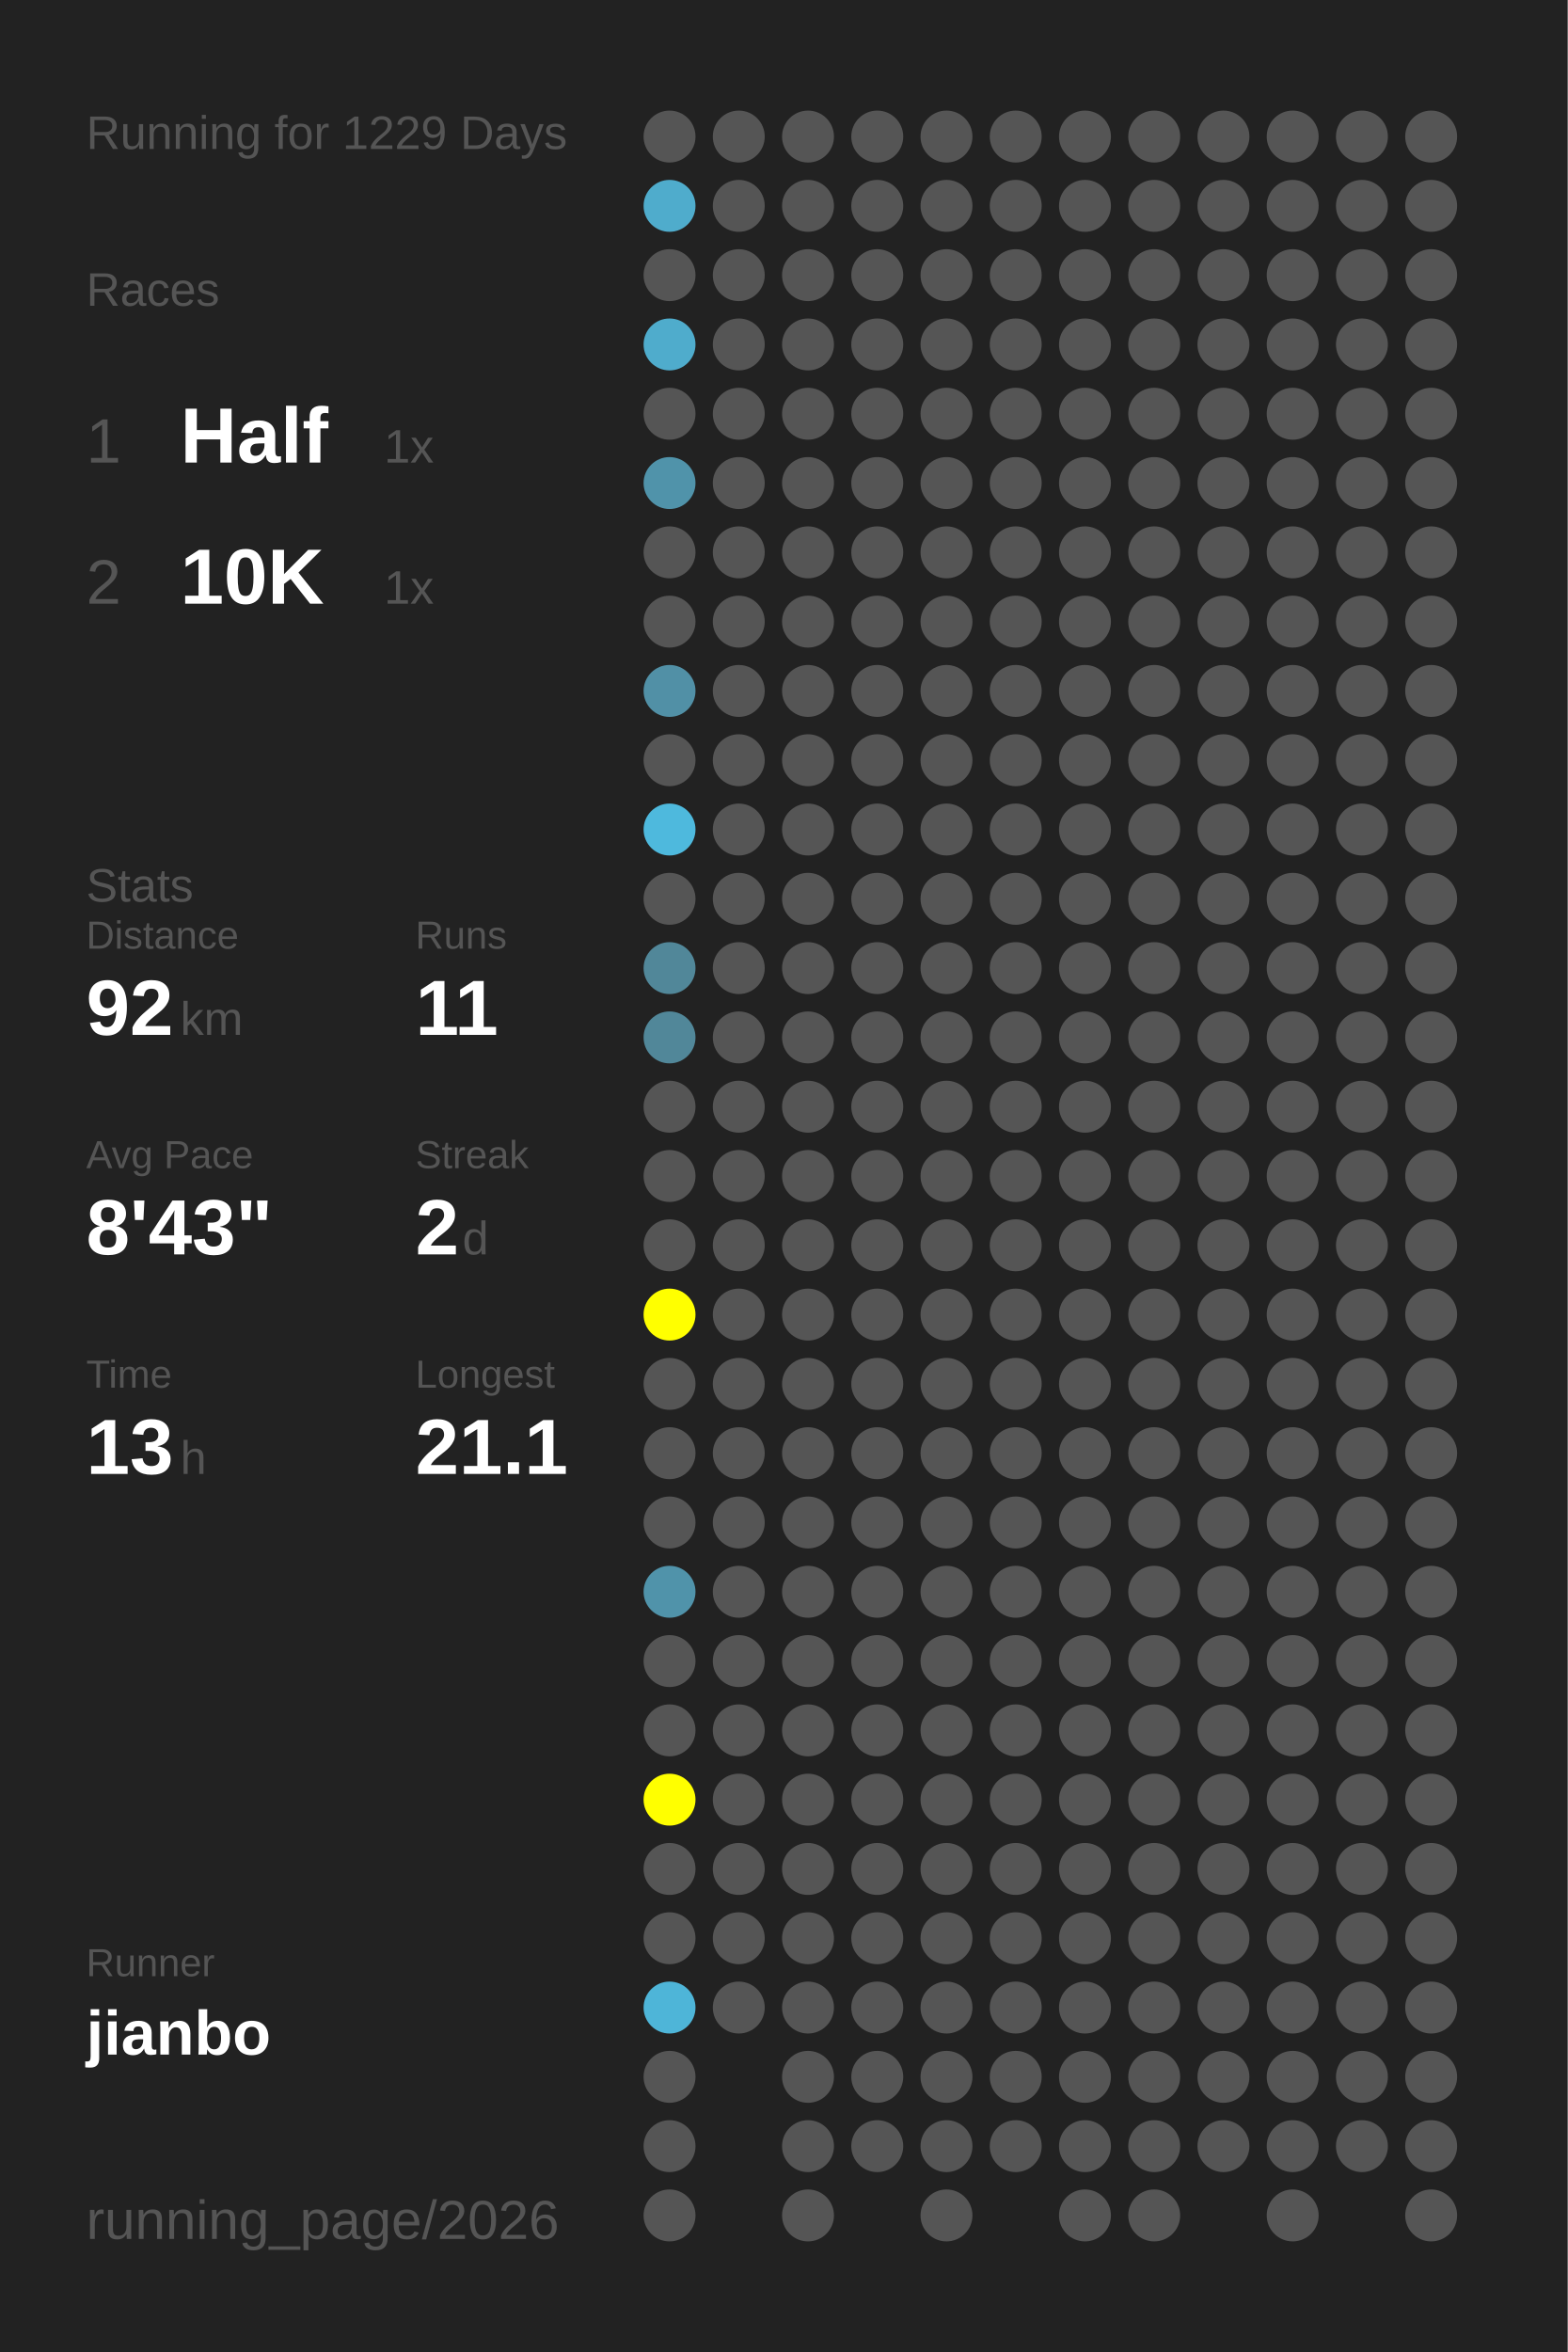
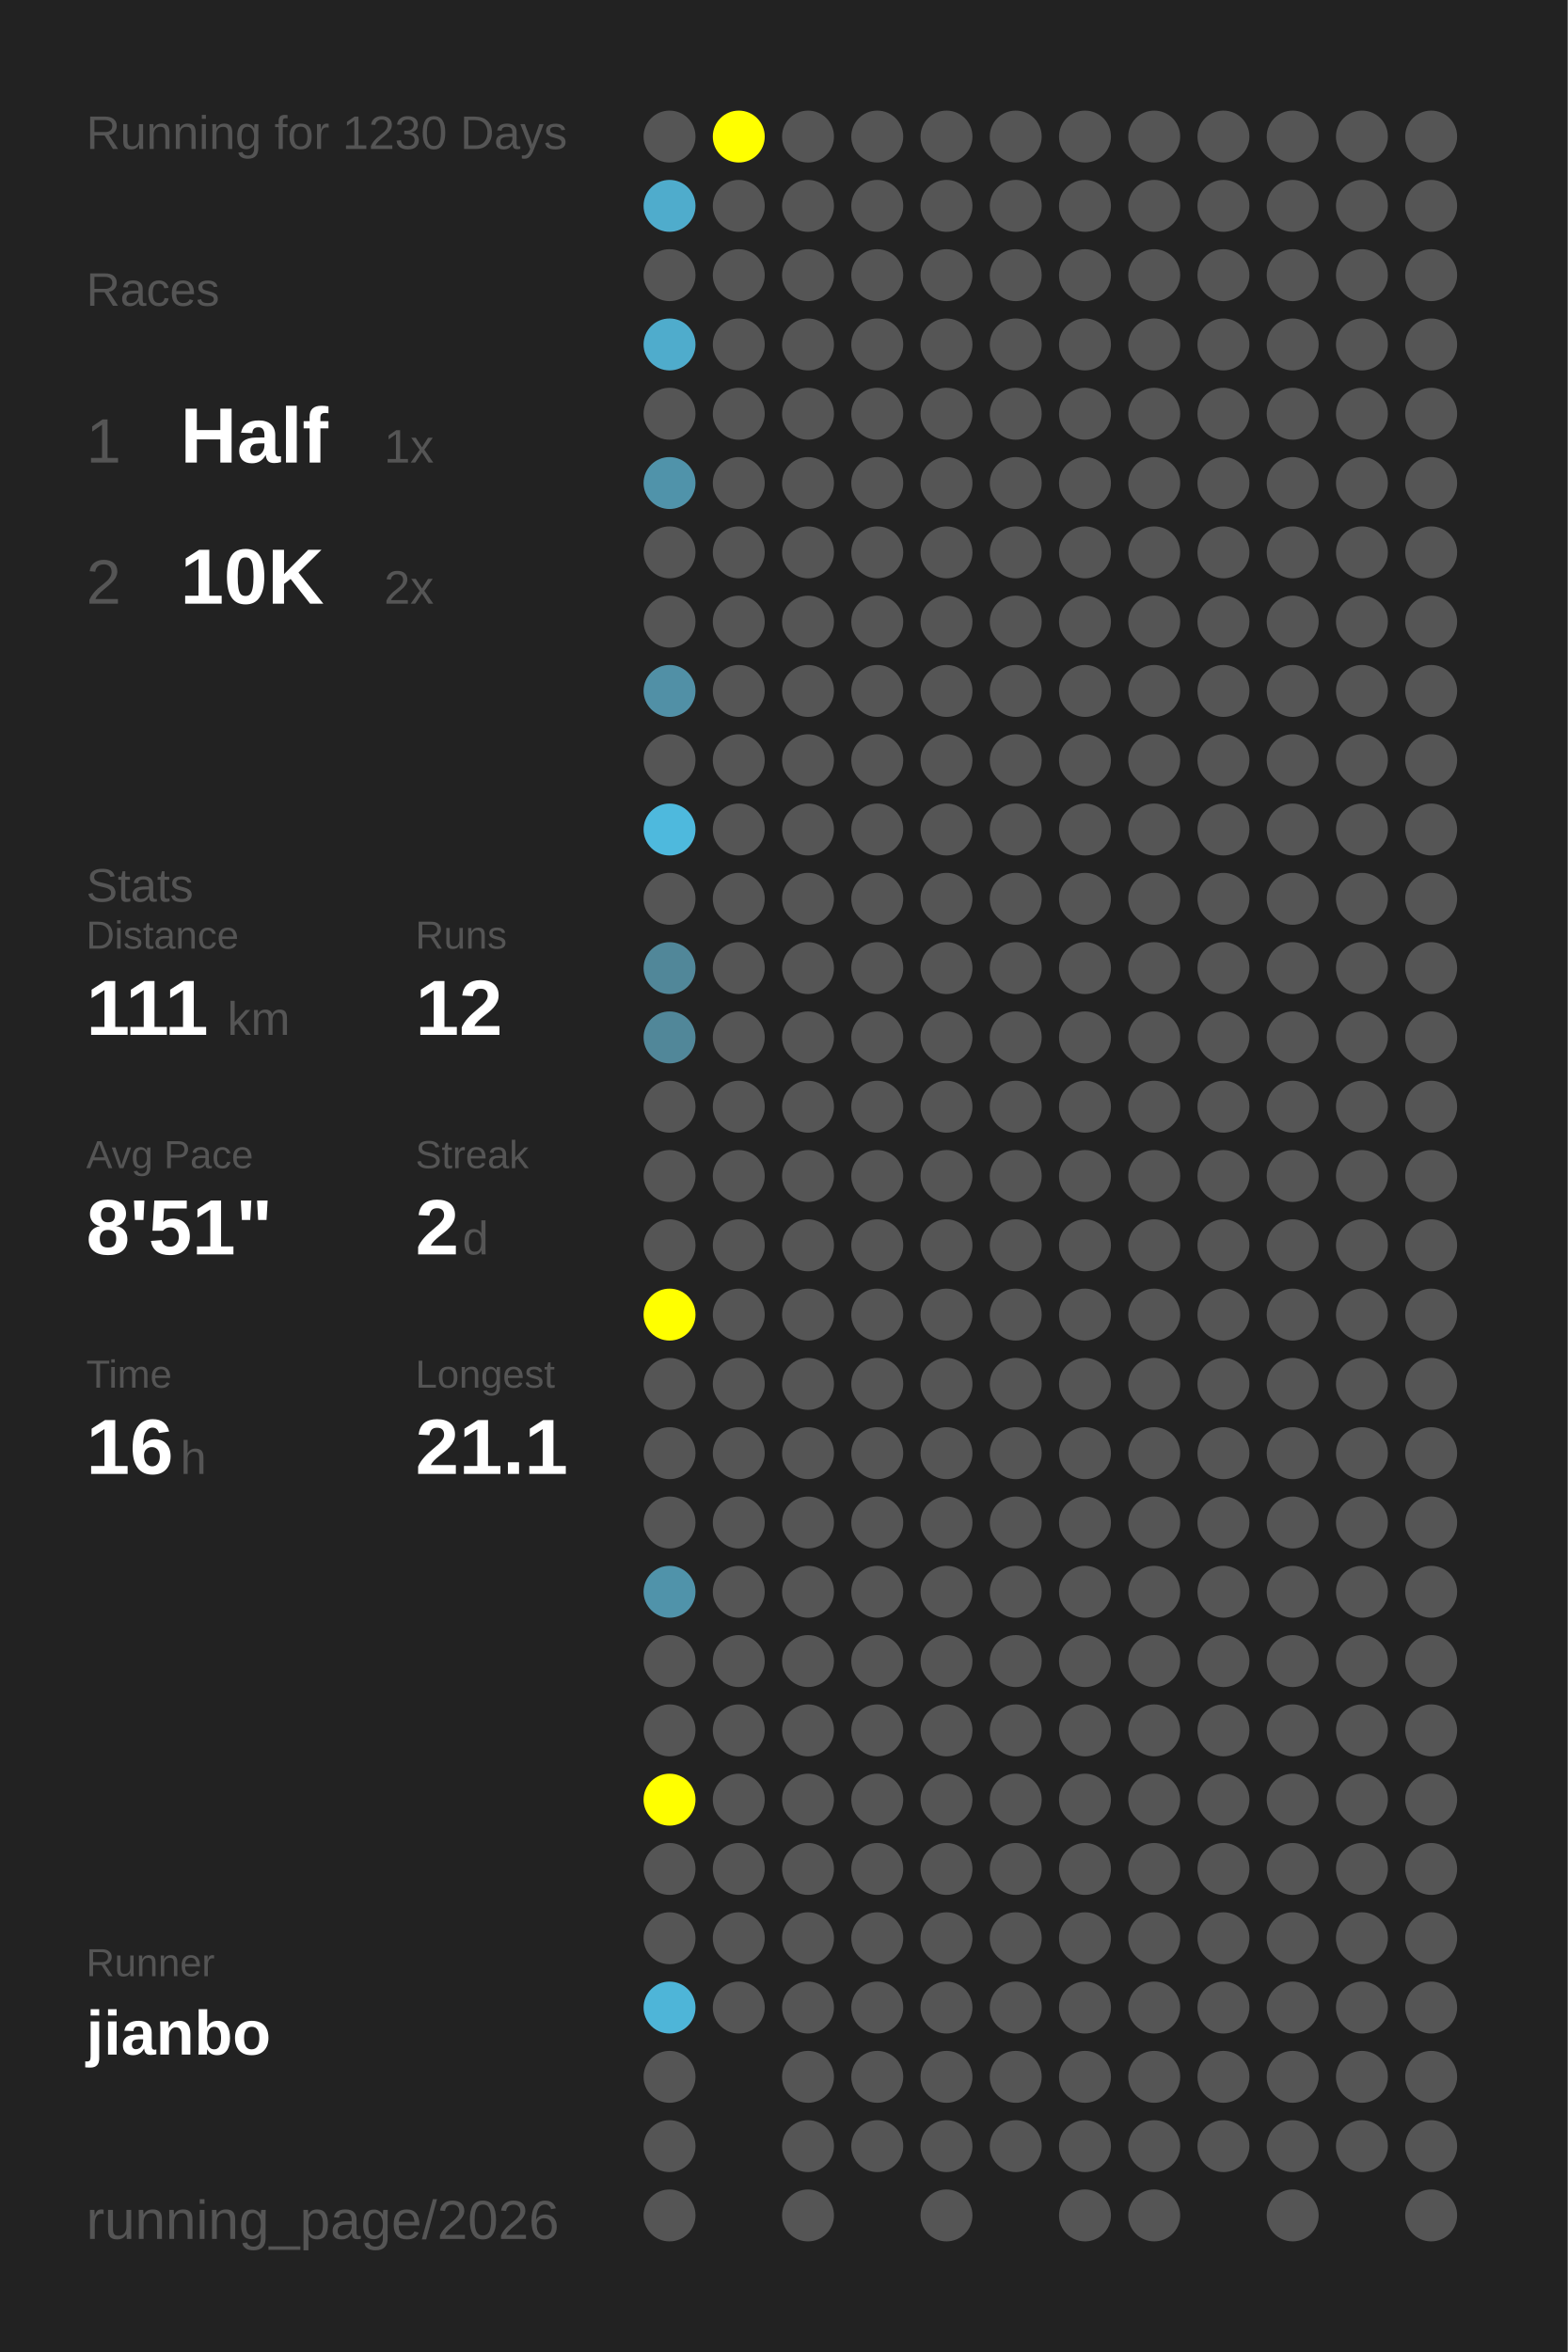
<svg xmlns="http://www.w3.org/2000/svg" baseProfile="full" height="300mm" version="1.1" viewBox="0,0,200,300" width="200mm">
  <defs />
  <rect fill="#222222" height="300" width="200" x="0" y="0" />
-   <text fill="#555555" style="font-size:6px; font-family:Arial;" x="11" y="19">Running for 1229 Days</text>
+   <text fill="#555555" style="font-size:6px; font-family:Arial;" x="11" y="19">Running for 1230 Days</text>
  <text fill="#555555" style="font-size:6px; font-family:Arial;" x="11" y="39">Races</text>
  <text fill="#555555" style="font-size:8px; font-family:Arial;" x="11" y="59">1</text>
  <text fill="#FFFFFF" style="font-size:10px; font-family:Arial; font-weight:bold;" x="23" y="59">Half</text>
  <text fill="#555555" style="font-size:6px; font-family:Arial;" x="49" y="59">1x</text>
  <text fill="#555555" style="font-size:8px; font-family:Arial;" x="11" y="77">2</text>
  <text fill="#FFFFFF" style="font-size:10px; font-family:Arial; font-weight:bold;" x="23" y="77">10K</text>
-   <text fill="#555555" style="font-size:6px; font-family:Arial;" x="49" y="77">1x</text>
+   <text fill="#555555" style="font-size:6px; font-family:Arial;" x="49" y="77">2x</text>
  <text fill="#555555" style="font-size:6px; font-family:Arial;" x="11" y="115">Stats</text>
  <text fill="#555555" style="font-size:5px; font-family:Arial;" x="11" y="121">Distance</text>
-   <text fill="#FFFFFF" style="font-size:10px; font-family:Arial; font-weight:bold;" x="11" y="132">92</text>
-   <text fill="#555555" style="font-size:6px; font-family:Arial;" x="23" y="132">km</text>
+   <text fill="#FFFFFF" style="font-size:10px; font-family:Arial; font-weight:bold;" x="11" y="132">111</text>
+   <text fill="#555555" style="font-size:6px; font-family:Arial;" x="29" y="132">km</text>
  <text fill="#555555" style="font-size:5px; font-family:Arial;" x="53" y="121">Runs</text>
-   <text fill="#FFFFFF" style="font-size:10px; font-family:Arial; font-weight:bold;" x="53" y="132">11</text>
+   <text fill="#FFFFFF" style="font-size:10px; font-family:Arial; font-weight:bold;" x="53" y="132">12</text>
  <text fill="#555555" style="font-size:5px; font-family:Arial;" x="11" y="149">Avg Pace</text>
-   <text fill="#FFFFFF" style="font-size:10px; font-family:Arial; font-weight:bold;" x="11" y="160">8'43"</text>
+   <text fill="#FFFFFF" style="font-size:10px; font-family:Arial; font-weight:bold;" x="11" y="160">8'51"</text>
  <text fill="#555555" style="font-size:5px; font-family:Arial;" x="53" y="149">Streak</text>
  <text fill="#FFFFFF" style="font-size:10px; font-family:Arial; font-weight:bold;" x="53" y="160">2</text>
  <text fill="#555555" style="font-size:6px; font-family:Arial;" x="59" y="160">d</text>
  <text fill="#555555" style="font-size:5px; font-family:Arial;" x="11" y="177">Time</text>
-   <text fill="#FFFFFF" style="font-size:10px; font-family:Arial; font-weight:bold;" x="11" y="188">13</text>
+   <text fill="#FFFFFF" style="font-size:10px; font-family:Arial; font-weight:bold;" x="11" y="188">16</text>
  <text fill="#555555" style="font-size:6px; font-family:Arial;" x="23" y="188">h</text>
  <text fill="#555555" style="font-size:5px; font-family:Arial;" x="53" y="177">Longest</text>
  <text fill="#FFFFFF" style="font-size:10px; font-family:Arial; font-weight:bold;" x="53" y="188">21.1</text>
  <text fill="#555555" style="font-size:5px; font-family:Arial;" x="11" y="252.065">Runner</text>
  <text fill="#FFFFFF" style="font-size:8px; font-family:Arial; font-weight:bold;" x="11" y="262.065">jianbo</text>
  <text fill="#555555" style="font-size:7px; font-family:Arial;" x="11" y="285.581">running_page/2026</text>
  <circle cx="85.417" cy="17.419" fill="#555555" r="3.312" />
  <circle cx="85.417" cy="26.258" fill="#4faccc" r="3.312" />
  <circle cx="85.417" cy="35.097" fill="#555555" r="3.312" />
  <circle cx="85.417" cy="43.935" fill="#4faccc" r="3.312" />
  <circle cx="85.417" cy="52.774" fill="#555555" r="3.312" />
  <circle cx="85.417" cy="61.613" fill="#5093aa" r="3.312" />
  <circle cx="85.417" cy="70.452" fill="#555555" r="3.312" />
  <circle cx="85.417" cy="79.29" fill="#555555" r="3.312" />
  <circle cx="85.417" cy="88.129" fill="#5190a6" r="3.312" />
  <circle cx="85.417" cy="96.968" fill="#555555" r="3.312" />
  <circle cx="85.417" cy="105.806" fill="#4eb9dd" r="3.312" />
  <circle cx="85.417" cy="114.645" fill="#555555" r="3.312" />
  <circle cx="85.417" cy="123.484" fill="#518799" r="3.312" />
  <circle cx="85.417" cy="132.323" fill="#518799" r="3.312" />
  <circle cx="85.417" cy="141.161" fill="#555555" r="3.312" />
  <circle cx="85.417" cy="150" fill="#555555" r="3.312" />
  <circle cx="85.417" cy="158.839" fill="#555555" r="3.312" />
  <circle cx="85.417" cy="167.677" fill="#FFFF00" r="3.312" />
  <circle cx="85.417" cy="176.516" fill="#555555" r="3.312" />
  <circle cx="85.417" cy="185.355" fill="#555555" r="3.312" />
  <circle cx="85.417" cy="194.194" fill="#555555" r="3.312" />
  <circle cx="85.417" cy="203.032" fill="#5093aa" r="3.312" />
  <circle cx="85.417" cy="211.871" fill="#555555" r="3.312" />
  <circle cx="85.417" cy="220.71" fill="#555555" r="3.312" />
  <circle cx="85.417" cy="229.548" fill="#FFFF00" r="3.312" />
  <circle cx="85.417" cy="238.387" fill="#555555" r="3.312" />
  <circle cx="85.417" cy="247.226" fill="#555555" r="3.312" />
  <circle cx="85.417" cy="256.065" fill="#4eb5d8" r="3.312" />
  <circle cx="85.417" cy="264.903" fill="#555555" r="3.312" />
  <circle cx="85.417" cy="273.742" fill="#555555" r="3.312" />
  <circle cx="85.417" cy="282.581" fill="#555555" r="3.312" />
-   <circle cx="94.25" cy="17.419" fill="#555555" r="3.312" />
+   <circle cx="94.25" cy="17.419" fill="#FFFF00" r="3.312" />
  <circle cx="94.25" cy="26.258" fill="#555555" r="3.312" />
  <circle cx="94.25" cy="35.097" fill="#555555" r="3.312" />
  <circle cx="94.25" cy="43.935" fill="#555555" r="3.312" />
  <circle cx="94.25" cy="52.774" fill="#555555" r="3.312" />
  <circle cx="94.25" cy="61.613" fill="#555555" r="3.312" />
  <circle cx="94.25" cy="70.452" fill="#555555" r="3.312" />
  <circle cx="94.25" cy="79.29" fill="#555555" r="3.312" />
  <circle cx="94.25" cy="88.129" fill="#555555" r="3.312" />
  <circle cx="94.25" cy="96.968" fill="#555555" r="3.312" />
  <circle cx="94.25" cy="105.806" fill="#555555" r="3.312" />
  <circle cx="94.25" cy="114.645" fill="#555555" r="3.312" />
  <circle cx="94.25" cy="123.484" fill="#555555" r="3.312" />
  <circle cx="94.25" cy="132.323" fill="#555555" r="3.312" />
  <circle cx="94.25" cy="141.161" fill="#555555" r="3.312" />
  <circle cx="94.25" cy="150" fill="#555555" r="3.312" />
  <circle cx="94.25" cy="158.839" fill="#555555" r="3.312" />
  <circle cx="94.25" cy="167.677" fill="#555555" r="3.312" />
  <circle cx="94.25" cy="176.516" fill="#555555" r="3.312" />
  <circle cx="94.25" cy="185.355" fill="#555555" r="3.312" />
  <circle cx="94.25" cy="194.194" fill="#555555" r="3.312" />
  <circle cx="94.25" cy="203.032" fill="#555555" r="3.312" />
  <circle cx="94.25" cy="211.871" fill="#555555" r="3.312" />
  <circle cx="94.25" cy="220.71" fill="#555555" r="3.312" />
  <circle cx="94.25" cy="229.548" fill="#555555" r="3.312" />
  <circle cx="94.25" cy="238.387" fill="#555555" r="3.312" />
  <circle cx="94.25" cy="247.226" fill="#555555" r="3.312" />
  <circle cx="94.25" cy="256.065" fill="#555555" r="3.312" />
  <circle cx="103.083" cy="17.419" fill="#555555" r="3.312" />
  <circle cx="103.083" cy="26.258" fill="#555555" r="3.312" />
  <circle cx="103.083" cy="35.097" fill="#555555" r="3.312" />
  <circle cx="103.083" cy="43.935" fill="#555555" r="3.312" />
  <circle cx="103.083" cy="52.774" fill="#555555" r="3.312" />
  <circle cx="103.083" cy="61.613" fill="#555555" r="3.312" />
  <circle cx="103.083" cy="70.452" fill="#555555" r="3.312" />
  <circle cx="103.083" cy="79.29" fill="#555555" r="3.312" />
  <circle cx="103.083" cy="88.129" fill="#555555" r="3.312" />
  <circle cx="103.083" cy="96.968" fill="#555555" r="3.312" />
  <circle cx="103.083" cy="105.806" fill="#555555" r="3.312" />
  <circle cx="103.083" cy="114.645" fill="#555555" r="3.312" />
  <circle cx="103.083" cy="123.484" fill="#555555" r="3.312" />
  <circle cx="103.083" cy="132.323" fill="#555555" r="3.312" />
  <circle cx="103.083" cy="141.161" fill="#555555" r="3.312" />
  <circle cx="103.083" cy="150" fill="#555555" r="3.312" />
  <circle cx="103.083" cy="158.839" fill="#555555" r="3.312" />
  <circle cx="103.083" cy="167.677" fill="#555555" r="3.312" />
  <circle cx="103.083" cy="176.516" fill="#555555" r="3.312" />
  <circle cx="103.083" cy="185.355" fill="#555555" r="3.312" />
  <circle cx="103.083" cy="194.194" fill="#555555" r="3.312" />
  <circle cx="103.083" cy="203.032" fill="#555555" r="3.312" />
  <circle cx="103.083" cy="211.871" fill="#555555" r="3.312" />
  <circle cx="103.083" cy="220.71" fill="#555555" r="3.312" />
  <circle cx="103.083" cy="229.548" fill="#555555" r="3.312" />
  <circle cx="103.083" cy="238.387" fill="#555555" r="3.312" />
  <circle cx="103.083" cy="247.226" fill="#555555" r="3.312" />
  <circle cx="103.083" cy="256.065" fill="#555555" r="3.312" />
  <circle cx="103.083" cy="264.903" fill="#555555" r="3.312" />
  <circle cx="103.083" cy="273.742" fill="#555555" r="3.312" />
  <circle cx="103.083" cy="282.581" fill="#555555" r="3.312" />
  <circle cx="111.917" cy="17.419" fill="#555555" r="3.312" />
  <circle cx="111.917" cy="26.258" fill="#555555" r="3.312" />
  <circle cx="111.917" cy="35.097" fill="#555555" r="3.312" />
  <circle cx="111.917" cy="43.935" fill="#555555" r="3.312" />
  <circle cx="111.917" cy="52.774" fill="#555555" r="3.312" />
  <circle cx="111.917" cy="61.613" fill="#555555" r="3.312" />
  <circle cx="111.917" cy="70.452" fill="#555555" r="3.312" />
  <circle cx="111.917" cy="79.29" fill="#555555" r="3.312" />
  <circle cx="111.917" cy="88.129" fill="#555555" r="3.312" />
  <circle cx="111.917" cy="96.968" fill="#555555" r="3.312" />
  <circle cx="111.917" cy="105.806" fill="#555555" r="3.312" />
  <circle cx="111.917" cy="114.645" fill="#555555" r="3.312" />
  <circle cx="111.917" cy="123.484" fill="#555555" r="3.312" />
  <circle cx="111.917" cy="132.323" fill="#555555" r="3.312" />
  <circle cx="111.917" cy="141.161" fill="#555555" r="3.312" />
  <circle cx="111.917" cy="150" fill="#555555" r="3.312" />
  <circle cx="111.917" cy="158.839" fill="#555555" r="3.312" />
  <circle cx="111.917" cy="167.677" fill="#555555" r="3.312" />
  <circle cx="111.917" cy="176.516" fill="#555555" r="3.312" />
  <circle cx="111.917" cy="185.355" fill="#555555" r="3.312" />
  <circle cx="111.917" cy="194.194" fill="#555555" r="3.312" />
  <circle cx="111.917" cy="203.032" fill="#555555" r="3.312" />
  <circle cx="111.917" cy="211.871" fill="#555555" r="3.312" />
  <circle cx="111.917" cy="220.71" fill="#555555" r="3.312" />
  <circle cx="111.917" cy="229.548" fill="#555555" r="3.312" />
  <circle cx="111.917" cy="238.387" fill="#555555" r="3.312" />
  <circle cx="111.917" cy="247.226" fill="#555555" r="3.312" />
  <circle cx="111.917" cy="256.065" fill="#555555" r="3.312" />
  <circle cx="111.917" cy="264.903" fill="#555555" r="3.312" />
  <circle cx="111.917" cy="273.742" fill="#555555" r="3.312" />
  <circle cx="120.75" cy="17.419" fill="#555555" r="3.312" />
  <circle cx="120.75" cy="26.258" fill="#555555" r="3.312" />
  <circle cx="120.75" cy="35.097" fill="#555555" r="3.312" />
  <circle cx="120.75" cy="43.935" fill="#555555" r="3.312" />
  <circle cx="120.75" cy="52.774" fill="#555555" r="3.312" />
  <circle cx="120.75" cy="61.613" fill="#555555" r="3.312" />
  <circle cx="120.75" cy="70.452" fill="#555555" r="3.312" />
  <circle cx="120.75" cy="79.29" fill="#555555" r="3.312" />
  <circle cx="120.75" cy="88.129" fill="#555555" r="3.312" />
  <circle cx="120.75" cy="96.968" fill="#555555" r="3.312" />
  <circle cx="120.75" cy="105.806" fill="#555555" r="3.312" />
  <circle cx="120.75" cy="114.645" fill="#555555" r="3.312" />
  <circle cx="120.75" cy="123.484" fill="#555555" r="3.312" />
  <circle cx="120.75" cy="132.323" fill="#555555" r="3.312" />
  <circle cx="120.75" cy="141.161" fill="#555555" r="3.312" />
  <circle cx="120.75" cy="150" fill="#555555" r="3.312" />
  <circle cx="120.75" cy="158.839" fill="#555555" r="3.312" />
  <circle cx="120.75" cy="167.677" fill="#555555" r="3.312" />
  <circle cx="120.75" cy="176.516" fill="#555555" r="3.312" />
  <circle cx="120.75" cy="185.355" fill="#555555" r="3.312" />
  <circle cx="120.75" cy="194.194" fill="#555555" r="3.312" />
  <circle cx="120.75" cy="203.032" fill="#555555" r="3.312" />
  <circle cx="120.75" cy="211.871" fill="#555555" r="3.312" />
  <circle cx="120.75" cy="220.71" fill="#555555" r="3.312" />
  <circle cx="120.75" cy="229.548" fill="#555555" r="3.312" />
  <circle cx="120.75" cy="238.387" fill="#555555" r="3.312" />
  <circle cx="120.75" cy="247.226" fill="#555555" r="3.312" />
  <circle cx="120.75" cy="256.065" fill="#555555" r="3.312" />
  <circle cx="120.75" cy="264.903" fill="#555555" r="3.312" />
  <circle cx="120.75" cy="273.742" fill="#555555" r="3.312" />
  <circle cx="120.75" cy="282.581" fill="#555555" r="3.312" />
  <circle cx="129.583" cy="17.419" fill="#555555" r="3.312" />
  <circle cx="129.583" cy="26.258" fill="#555555" r="3.312" />
  <circle cx="129.583" cy="35.097" fill="#555555" r="3.312" />
  <circle cx="129.583" cy="43.935" fill="#555555" r="3.312" />
  <circle cx="129.583" cy="52.774" fill="#555555" r="3.312" />
  <circle cx="129.583" cy="61.613" fill="#555555" r="3.312" />
  <circle cx="129.583" cy="70.452" fill="#555555" r="3.312" />
  <circle cx="129.583" cy="79.29" fill="#555555" r="3.312" />
  <circle cx="129.583" cy="88.129" fill="#555555" r="3.312" />
  <circle cx="129.583" cy="96.968" fill="#555555" r="3.312" />
  <circle cx="129.583" cy="105.806" fill="#555555" r="3.312" />
  <circle cx="129.583" cy="114.645" fill="#555555" r="3.312" />
  <circle cx="129.583" cy="123.484" fill="#555555" r="3.312" />
  <circle cx="129.583" cy="132.323" fill="#555555" r="3.312" />
  <circle cx="129.583" cy="141.161" fill="#555555" r="3.312" />
  <circle cx="129.583" cy="150" fill="#555555" r="3.312" />
  <circle cx="129.583" cy="158.839" fill="#555555" r="3.312" />
  <circle cx="129.583" cy="167.677" fill="#555555" r="3.312" />
  <circle cx="129.583" cy="176.516" fill="#555555" r="3.312" />
  <circle cx="129.583" cy="185.355" fill="#555555" r="3.312" />
  <circle cx="129.583" cy="194.194" fill="#555555" r="3.312" />
  <circle cx="129.583" cy="203.032" fill="#555555" r="3.312" />
  <circle cx="129.583" cy="211.871" fill="#555555" r="3.312" />
  <circle cx="129.583" cy="220.71" fill="#555555" r="3.312" />
  <circle cx="129.583" cy="229.548" fill="#555555" r="3.312" />
  <circle cx="129.583" cy="238.387" fill="#555555" r="3.312" />
  <circle cx="129.583" cy="247.226" fill="#555555" r="3.312" />
  <circle cx="129.583" cy="256.065" fill="#555555" r="3.312" />
  <circle cx="129.583" cy="264.903" fill="#555555" r="3.312" />
  <circle cx="129.583" cy="273.742" fill="#555555" r="3.312" />
  <circle cx="138.417" cy="17.419" fill="#555555" r="3.312" />
  <circle cx="138.417" cy="26.258" fill="#555555" r="3.312" />
  <circle cx="138.417" cy="35.097" fill="#555555" r="3.312" />
  <circle cx="138.417" cy="43.935" fill="#555555" r="3.312" />
  <circle cx="138.417" cy="52.774" fill="#555555" r="3.312" />
  <circle cx="138.417" cy="61.613" fill="#555555" r="3.312" />
  <circle cx="138.417" cy="70.452" fill="#555555" r="3.312" />
  <circle cx="138.417" cy="79.29" fill="#555555" r="3.312" />
  <circle cx="138.417" cy="88.129" fill="#555555" r="3.312" />
  <circle cx="138.417" cy="96.968" fill="#555555" r="3.312" />
  <circle cx="138.417" cy="105.806" fill="#555555" r="3.312" />
  <circle cx="138.417" cy="114.645" fill="#555555" r="3.312" />
  <circle cx="138.417" cy="123.484" fill="#555555" r="3.312" />
  <circle cx="138.417" cy="132.323" fill="#555555" r="3.312" />
  <circle cx="138.417" cy="141.161" fill="#555555" r="3.312" />
  <circle cx="138.417" cy="150" fill="#555555" r="3.312" />
  <circle cx="138.417" cy="158.839" fill="#555555" r="3.312" />
  <circle cx="138.417" cy="167.677" fill="#555555" r="3.312" />
  <circle cx="138.417" cy="176.516" fill="#555555" r="3.312" />
  <circle cx="138.417" cy="185.355" fill="#555555" r="3.312" />
  <circle cx="138.417" cy="194.194" fill="#555555" r="3.312" />
  <circle cx="138.417" cy="203.032" fill="#555555" r="3.312" />
  <circle cx="138.417" cy="211.871" fill="#555555" r="3.312" />
  <circle cx="138.417" cy="220.71" fill="#555555" r="3.312" />
  <circle cx="138.417" cy="229.548" fill="#555555" r="3.312" />
  <circle cx="138.417" cy="238.387" fill="#555555" r="3.312" />
  <circle cx="138.417" cy="247.226" fill="#555555" r="3.312" />
  <circle cx="138.417" cy="256.065" fill="#555555" r="3.312" />
  <circle cx="138.417" cy="264.903" fill="#555555" r="3.312" />
  <circle cx="138.417" cy="273.742" fill="#555555" r="3.312" />
  <circle cx="138.417" cy="282.581" fill="#555555" r="3.312" />
  <circle cx="147.25" cy="17.419" fill="#555555" r="3.312" />
  <circle cx="147.25" cy="26.258" fill="#555555" r="3.312" />
  <circle cx="147.25" cy="35.097" fill="#555555" r="3.312" />
  <circle cx="147.25" cy="43.935" fill="#555555" r="3.312" />
  <circle cx="147.25" cy="52.774" fill="#555555" r="3.312" />
  <circle cx="147.25" cy="61.613" fill="#555555" r="3.312" />
  <circle cx="147.25" cy="70.452" fill="#555555" r="3.312" />
  <circle cx="147.25" cy="79.29" fill="#555555" r="3.312" />
  <circle cx="147.25" cy="88.129" fill="#555555" r="3.312" />
  <circle cx="147.25" cy="96.968" fill="#555555" r="3.312" />
  <circle cx="147.25" cy="105.806" fill="#555555" r="3.312" />
  <circle cx="147.25" cy="114.645" fill="#555555" r="3.312" />
  <circle cx="147.25" cy="123.484" fill="#555555" r="3.312" />
  <circle cx="147.25" cy="132.323" fill="#555555" r="3.312" />
  <circle cx="147.25" cy="141.161" fill="#555555" r="3.312" />
  <circle cx="147.25" cy="150" fill="#555555" r="3.312" />
  <circle cx="147.25" cy="158.839" fill="#555555" r="3.312" />
  <circle cx="147.25" cy="167.677" fill="#555555" r="3.312" />
  <circle cx="147.25" cy="176.516" fill="#555555" r="3.312" />
  <circle cx="147.25" cy="185.355" fill="#555555" r="3.312" />
  <circle cx="147.25" cy="194.194" fill="#555555" r="3.312" />
  <circle cx="147.25" cy="203.032" fill="#555555" r="3.312" />
  <circle cx="147.25" cy="211.871" fill="#555555" r="3.312" />
  <circle cx="147.25" cy="220.71" fill="#555555" r="3.312" />
  <circle cx="147.25" cy="229.548" fill="#555555" r="3.312" />
  <circle cx="147.25" cy="238.387" fill="#555555" r="3.312" />
  <circle cx="147.25" cy="247.226" fill="#555555" r="3.312" />
  <circle cx="147.25" cy="256.065" fill="#555555" r="3.312" />
  <circle cx="147.25" cy="264.903" fill="#555555" r="3.312" />
  <circle cx="147.25" cy="273.742" fill="#555555" r="3.312" />
  <circle cx="147.25" cy="282.581" fill="#555555" r="3.312" />
  <circle cx="156.083" cy="17.419" fill="#555555" r="3.312" />
  <circle cx="156.083" cy="26.258" fill="#555555" r="3.312" />
  <circle cx="156.083" cy="35.097" fill="#555555" r="3.312" />
  <circle cx="156.083" cy="43.935" fill="#555555" r="3.312" />
  <circle cx="156.083" cy="52.774" fill="#555555" r="3.312" />
  <circle cx="156.083" cy="61.613" fill="#555555" r="3.312" />
  <circle cx="156.083" cy="70.452" fill="#555555" r="3.312" />
  <circle cx="156.083" cy="79.29" fill="#555555" r="3.312" />
  <circle cx="156.083" cy="88.129" fill="#555555" r="3.312" />
  <circle cx="156.083" cy="96.968" fill="#555555" r="3.312" />
  <circle cx="156.083" cy="105.806" fill="#555555" r="3.312" />
  <circle cx="156.083" cy="114.645" fill="#555555" r="3.312" />
  <circle cx="156.083" cy="123.484" fill="#555555" r="3.312" />
  <circle cx="156.083" cy="132.323" fill="#555555" r="3.312" />
  <circle cx="156.083" cy="141.161" fill="#555555" r="3.312" />
  <circle cx="156.083" cy="150" fill="#555555" r="3.312" />
  <circle cx="156.083" cy="158.839" fill="#555555" r="3.312" />
  <circle cx="156.083" cy="167.677" fill="#555555" r="3.312" />
  <circle cx="156.083" cy="176.516" fill="#555555" r="3.312" />
  <circle cx="156.083" cy="185.355" fill="#555555" r="3.312" />
  <circle cx="156.083" cy="194.194" fill="#555555" r="3.312" />
  <circle cx="156.083" cy="203.032" fill="#555555" r="3.312" />
  <circle cx="156.083" cy="211.871" fill="#555555" r="3.312" />
  <circle cx="156.083" cy="220.71" fill="#555555" r="3.312" />
  <circle cx="156.083" cy="229.548" fill="#555555" r="3.312" />
  <circle cx="156.083" cy="238.387" fill="#555555" r="3.312" />
  <circle cx="156.083" cy="247.226" fill="#555555" r="3.312" />
  <circle cx="156.083" cy="256.065" fill="#555555" r="3.312" />
  <circle cx="156.083" cy="264.903" fill="#555555" r="3.312" />
  <circle cx="156.083" cy="273.742" fill="#555555" r="3.312" />
  <circle cx="164.917" cy="17.419" fill="#555555" r="3.312" />
  <circle cx="164.917" cy="26.258" fill="#555555" r="3.312" />
  <circle cx="164.917" cy="35.097" fill="#555555" r="3.312" />
  <circle cx="164.917" cy="43.935" fill="#555555" r="3.312" />
  <circle cx="164.917" cy="52.774" fill="#555555" r="3.312" />
  <circle cx="164.917" cy="61.613" fill="#555555" r="3.312" />
  <circle cx="164.917" cy="70.452" fill="#555555" r="3.312" />
  <circle cx="164.917" cy="79.29" fill="#555555" r="3.312" />
  <circle cx="164.917" cy="88.129" fill="#555555" r="3.312" />
  <circle cx="164.917" cy="96.968" fill="#555555" r="3.312" />
  <circle cx="164.917" cy="105.806" fill="#555555" r="3.312" />
  <circle cx="164.917" cy="114.645" fill="#555555" r="3.312" />
  <circle cx="164.917" cy="123.484" fill="#555555" r="3.312" />
  <circle cx="164.917" cy="132.323" fill="#555555" r="3.312" />
  <circle cx="164.917" cy="141.161" fill="#555555" r="3.312" />
  <circle cx="164.917" cy="150" fill="#555555" r="3.312" />
  <circle cx="164.917" cy="158.839" fill="#555555" r="3.312" />
  <circle cx="164.917" cy="167.677" fill="#555555" r="3.312" />
  <circle cx="164.917" cy="176.516" fill="#555555" r="3.312" />
  <circle cx="164.917" cy="185.355" fill="#555555" r="3.312" />
  <circle cx="164.917" cy="194.194" fill="#555555" r="3.312" />
  <circle cx="164.917" cy="203.032" fill="#555555" r="3.312" />
  <circle cx="164.917" cy="211.871" fill="#555555" r="3.312" />
  <circle cx="164.917" cy="220.71" fill="#555555" r="3.312" />
  <circle cx="164.917" cy="229.548" fill="#555555" r="3.312" />
  <circle cx="164.917" cy="238.387" fill="#555555" r="3.312" />
  <circle cx="164.917" cy="247.226" fill="#555555" r="3.312" />
  <circle cx="164.917" cy="256.065" fill="#555555" r="3.312" />
  <circle cx="164.917" cy="264.903" fill="#555555" r="3.312" />
  <circle cx="164.917" cy="273.742" fill="#555555" r="3.312" />
  <circle cx="164.917" cy="282.581" fill="#555555" r="3.312" />
  <circle cx="173.75" cy="17.419" fill="#555555" r="3.312" />
  <circle cx="173.75" cy="26.258" fill="#555555" r="3.312" />
  <circle cx="173.75" cy="35.097" fill="#555555" r="3.312" />
  <circle cx="173.75" cy="43.935" fill="#555555" r="3.312" />
  <circle cx="173.75" cy="52.774" fill="#555555" r="3.312" />
  <circle cx="173.75" cy="61.613" fill="#555555" r="3.312" />
  <circle cx="173.75" cy="70.452" fill="#555555" r="3.312" />
  <circle cx="173.75" cy="79.29" fill="#555555" r="3.312" />
  <circle cx="173.75" cy="88.129" fill="#555555" r="3.312" />
  <circle cx="173.75" cy="96.968" fill="#555555" r="3.312" />
  <circle cx="173.75" cy="105.806" fill="#555555" r="3.312" />
  <circle cx="173.75" cy="114.645" fill="#555555" r="3.312" />
  <circle cx="173.75" cy="123.484" fill="#555555" r="3.312" />
  <circle cx="173.75" cy="132.323" fill="#555555" r="3.312" />
  <circle cx="173.75" cy="141.161" fill="#555555" r="3.312" />
  <circle cx="173.75" cy="150" fill="#555555" r="3.312" />
  <circle cx="173.75" cy="158.839" fill="#555555" r="3.312" />
  <circle cx="173.75" cy="167.677" fill="#555555" r="3.312" />
  <circle cx="173.75" cy="176.516" fill="#555555" r="3.312" />
  <circle cx="173.75" cy="185.355" fill="#555555" r="3.312" />
  <circle cx="173.75" cy="194.194" fill="#555555" r="3.312" />
  <circle cx="173.75" cy="203.032" fill="#555555" r="3.312" />
  <circle cx="173.75" cy="211.871" fill="#555555" r="3.312" />
  <circle cx="173.75" cy="220.71" fill="#555555" r="3.312" />
  <circle cx="173.75" cy="229.548" fill="#555555" r="3.312" />
  <circle cx="173.75" cy="238.387" fill="#555555" r="3.312" />
  <circle cx="173.75" cy="247.226" fill="#555555" r="3.312" />
  <circle cx="173.75" cy="256.065" fill="#555555" r="3.312" />
  <circle cx="173.75" cy="264.903" fill="#555555" r="3.312" />
  <circle cx="173.75" cy="273.742" fill="#555555" r="3.312" />
  <circle cx="182.583" cy="17.419" fill="#555555" r="3.312" />
  <circle cx="182.583" cy="26.258" fill="#555555" r="3.312" />
  <circle cx="182.583" cy="35.097" fill="#555555" r="3.312" />
  <circle cx="182.583" cy="43.935" fill="#555555" r="3.312" />
  <circle cx="182.583" cy="52.774" fill="#555555" r="3.312" />
  <circle cx="182.583" cy="61.613" fill="#555555" r="3.312" />
  <circle cx="182.583" cy="70.452" fill="#555555" r="3.312" />
  <circle cx="182.583" cy="79.29" fill="#555555" r="3.312" />
  <circle cx="182.583" cy="88.129" fill="#555555" r="3.312" />
  <circle cx="182.583" cy="96.968" fill="#555555" r="3.312" />
  <circle cx="182.583" cy="105.806" fill="#555555" r="3.312" />
  <circle cx="182.583" cy="114.645" fill="#555555" r="3.312" />
  <circle cx="182.583" cy="123.484" fill="#555555" r="3.312" />
  <circle cx="182.583" cy="132.323" fill="#555555" r="3.312" />
  <circle cx="182.583" cy="141.161" fill="#555555" r="3.312" />
  <circle cx="182.583" cy="150" fill="#555555" r="3.312" />
  <circle cx="182.583" cy="158.839" fill="#555555" r="3.312" />
  <circle cx="182.583" cy="167.677" fill="#555555" r="3.312" />
  <circle cx="182.583" cy="176.516" fill="#555555" r="3.312" />
  <circle cx="182.583" cy="185.355" fill="#555555" r="3.312" />
  <circle cx="182.583" cy="194.194" fill="#555555" r="3.312" />
  <circle cx="182.583" cy="203.032" fill="#555555" r="3.312" />
  <circle cx="182.583" cy="211.871" fill="#555555" r="3.312" />
  <circle cx="182.583" cy="220.71" fill="#555555" r="3.312" />
  <circle cx="182.583" cy="229.548" fill="#555555" r="3.312" />
  <circle cx="182.583" cy="238.387" fill="#555555" r="3.312" />
  <circle cx="182.583" cy="247.226" fill="#555555" r="3.312" />
  <circle cx="182.583" cy="256.065" fill="#555555" r="3.312" />
  <circle cx="182.583" cy="264.903" fill="#555555" r="3.312" />
  <circle cx="182.583" cy="273.742" fill="#555555" r="3.312" />
  <circle cx="182.583" cy="282.581" fill="#555555" r="3.312" />
</svg>
